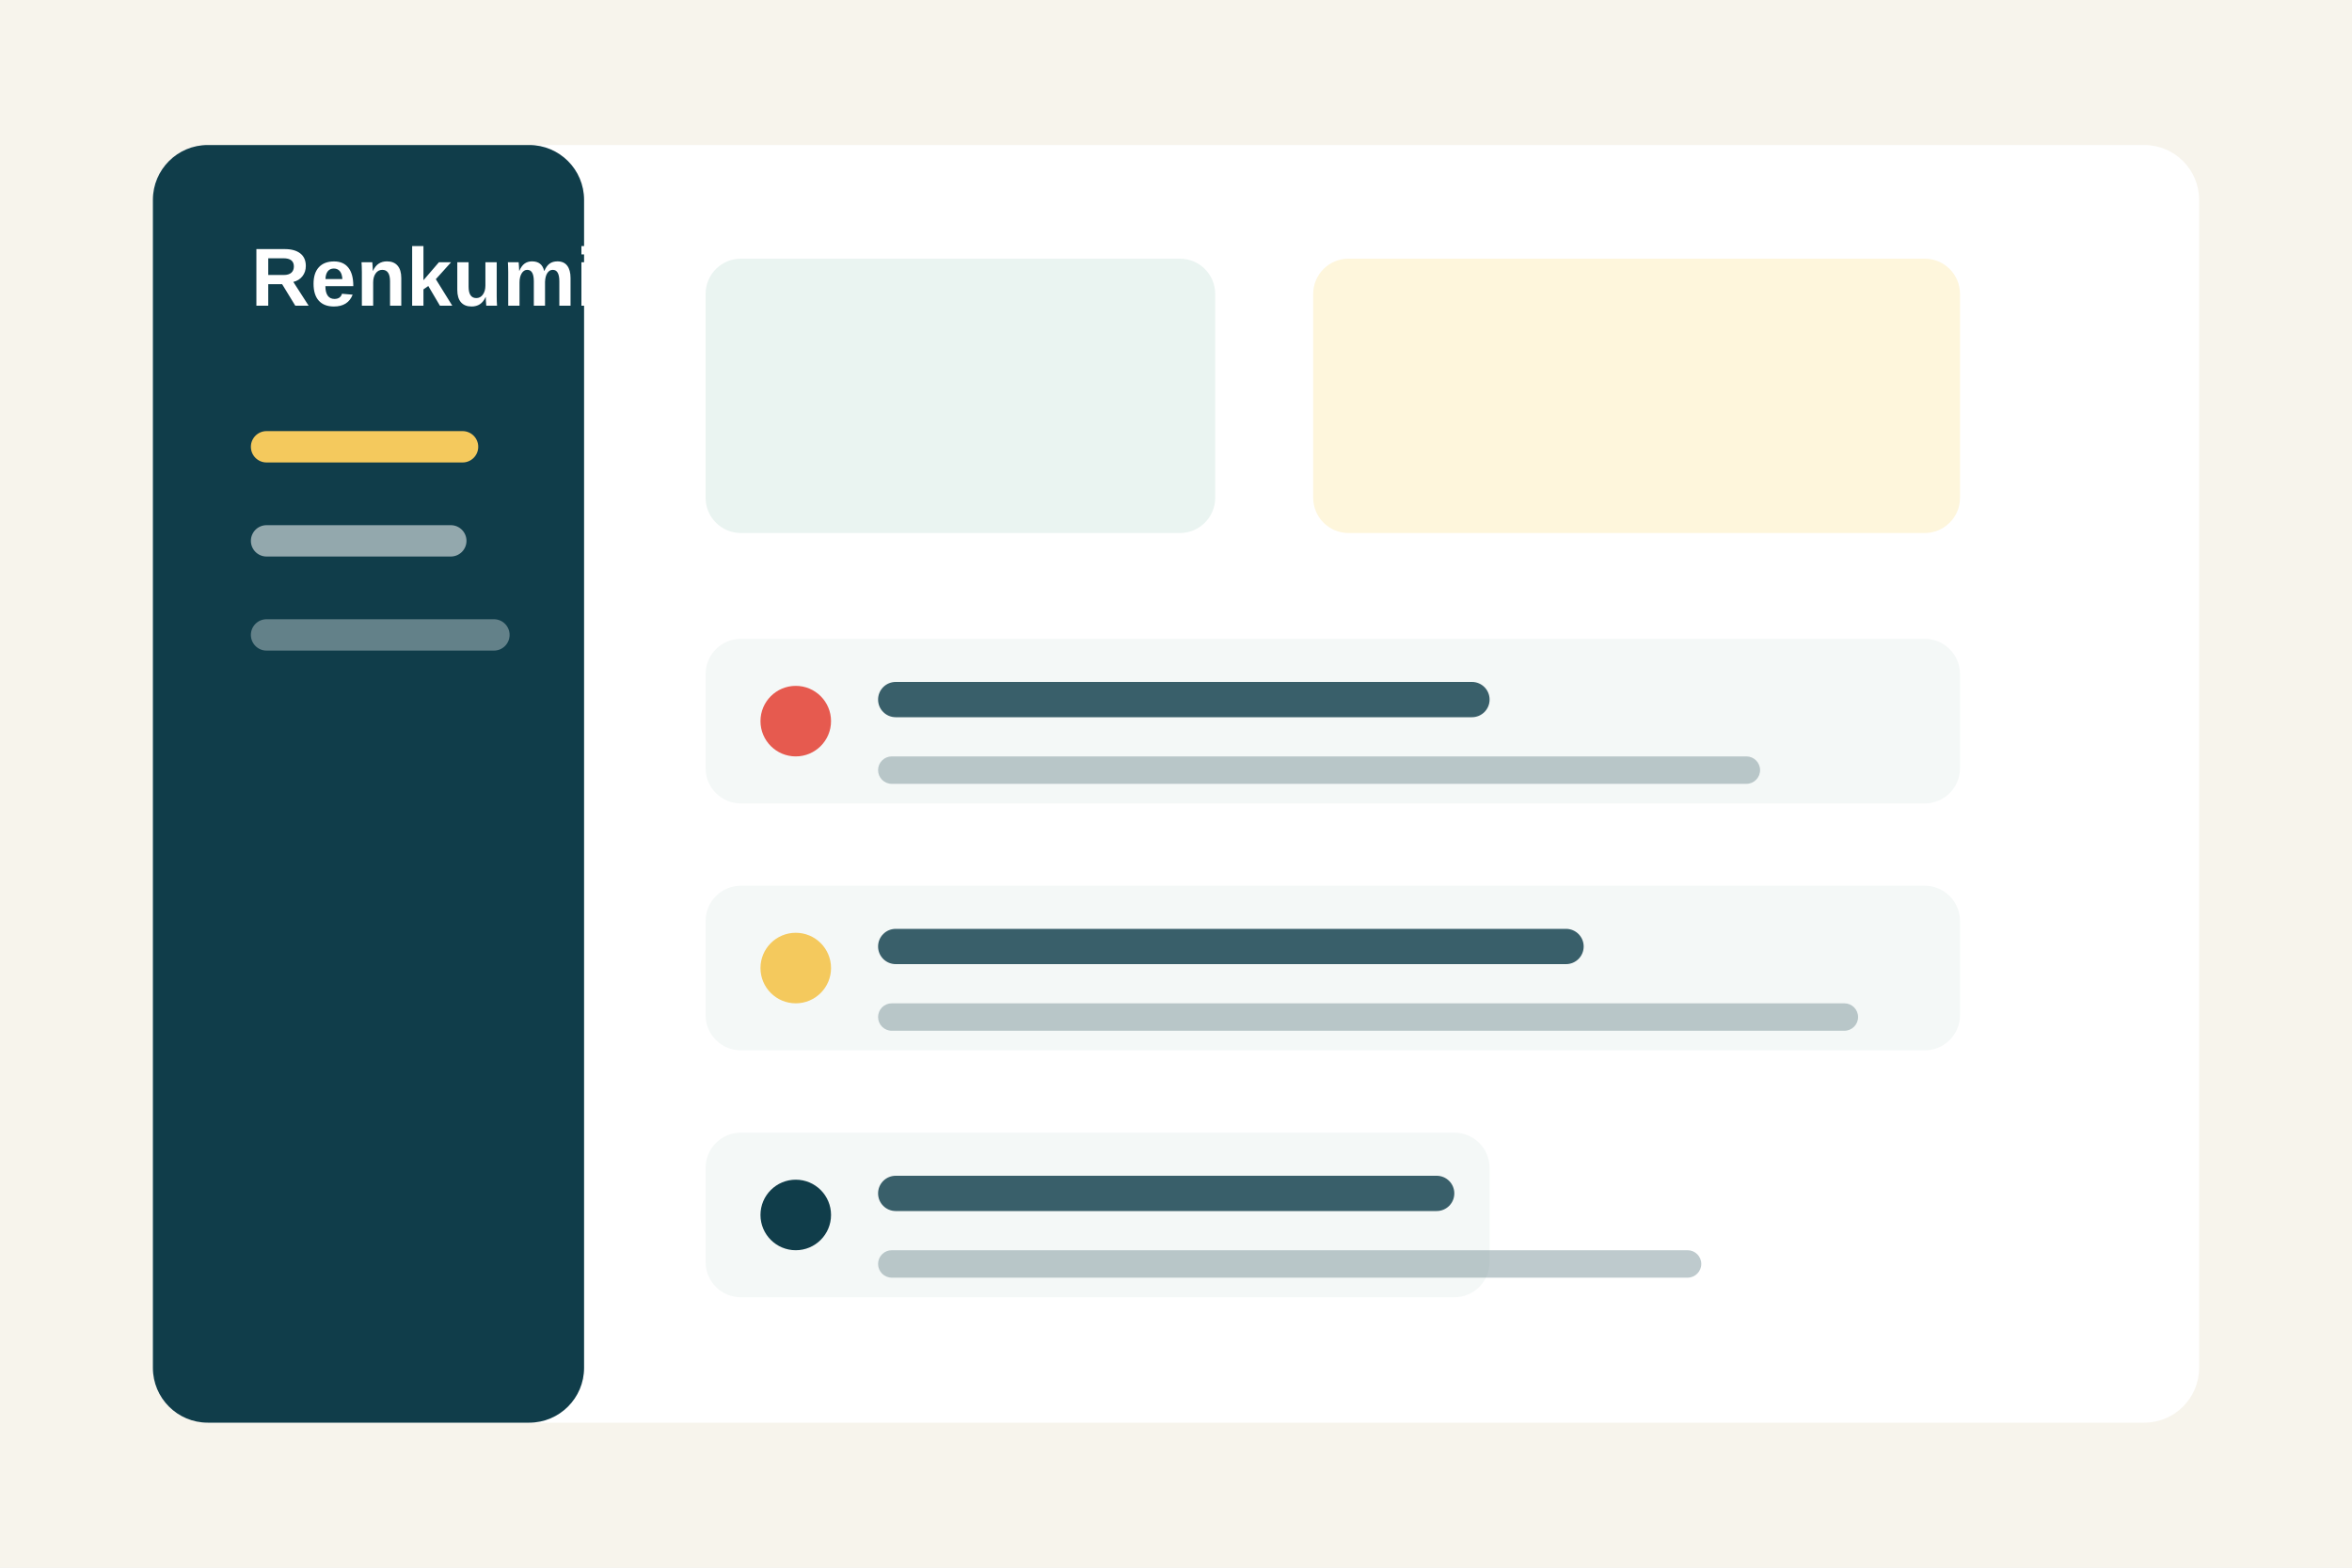
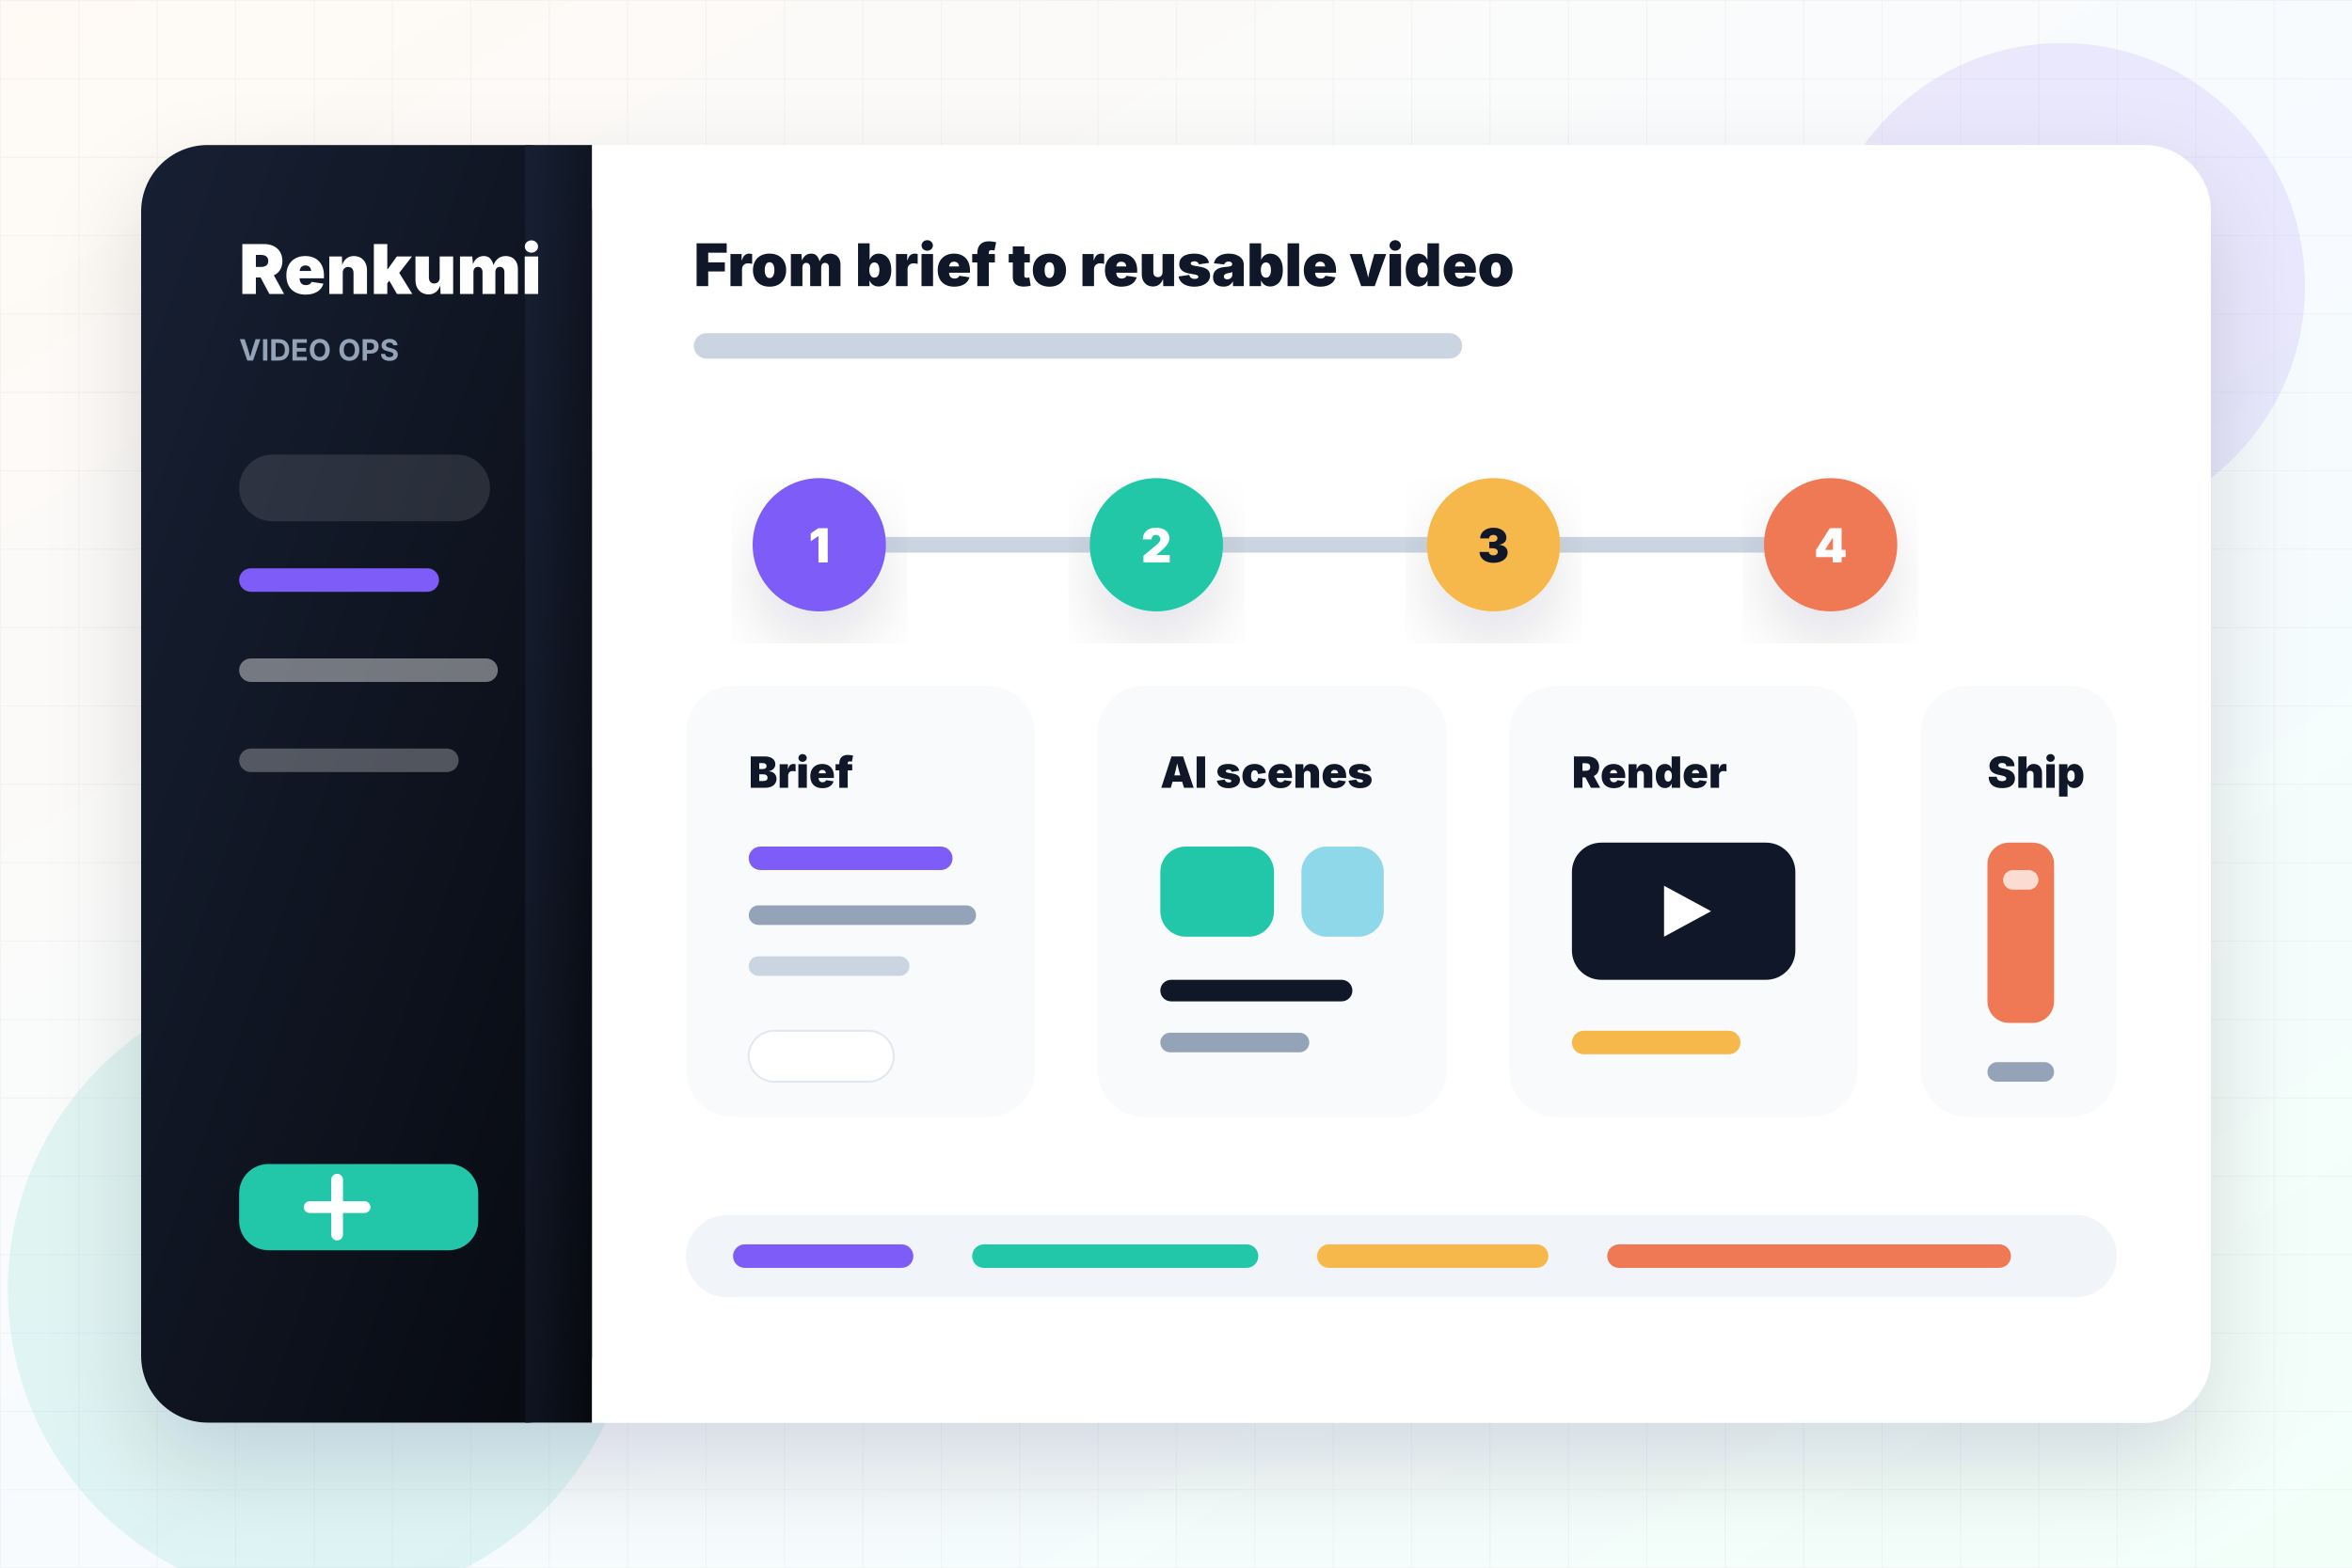
- <svg xmlns="http://www.w3.org/2000/svg" viewBox="0 0 1200 800" role="img" aria-label="Renkumi workflow screenshot">
-   <rect width="1200" height="800" fill="#f7f4ec" />
-   <rect x="78" y="74" width="1044" height="652" rx="28" fill="#fff" />
-   <rect x="78" y="74" width="220" height="652" rx="28" fill="#103d4a" />
-   <text x="128" y="156" font-family="Arial" font-size="42" font-weight="700" fill="#fff">Renkumi</text>
-   <rect x="128" y="220" width="116" height="16" rx="8" fill="#f4c95d" />
-   <rect x="128" y="268" width="110" height="16" rx="8" fill="#fff" opacity=".55" />
-   <rect x="128" y="316" width="132" height="16" rx="8" fill="#fff" opacity=".35" />
-   <rect x="360" y="132" width="260" height="140" rx="18" fill="#eaf4f1" />
-   <rect x="670" y="132" width="330" height="140" rx="18" fill="#fef6dc" />
-   <rect x="360" y="326" width="640" height="84" rx="18" fill="#f4f8f7" />
-   <rect x="360" y="452" width="640" height="84" rx="18" fill="#f4f8f7" />
-   <rect x="360" y="578" width="400" height="84" rx="18" fill="#f4f8f7" />
-   <circle cx="406" cy="368" r="18" fill="#e65a4f" />
-   <circle cx="406" cy="494" r="18" fill="#f4c95d" />
-   <circle cx="406" cy="620" r="18" fill="#103d4a" />
-   <rect x="448" y="348" width="312" height="18" rx="9" fill="#103d4a" opacity=".82" />
-   <rect x="448" y="386" width="450" height="14" rx="7" fill="#638087" opacity=".42" />
-   <rect x="448" y="474" width="360" height="18" rx="9" fill="#103d4a" opacity=".82" />
-   <rect x="448" y="512" width="500" height="14" rx="7" fill="#638087" opacity=".42" />
-   <rect x="448" y="600" width="294" height="18" rx="9" fill="#103d4a" opacity=".82" />
-   <rect x="448" y="638" width="420" height="14" rx="7" fill="#638087" opacity=".42" />
+ <svg xmlns="http://www.w3.org/2000/svg" viewBox="0 0 1200 800" role="img" aria-label="Renkumi workflow pipeline">
+   <defs>
+     <linearGradient id="workflow-bg" x1="0" x2="1" y1="0" y2="1">
+       <stop offset="0" stop-color="#fffaf4" />
+       <stop offset=".55" stop-color="#f7fbff" />
+       <stop offset="1" stop-color="#f2fff9" />
+     </linearGradient>
+     <linearGradient id="workflow-dark" x1="0" x2="1" y1="0" y2="1">
+       <stop offset="0" stop-color="#172033" />
+       <stop offset="1" stop-color="#07090f" />
+     </linearGradient>
+     <linearGradient id="workflow-accent" x1="0" x2="1">
+       <stop offset="0" stop-color="#7d5cf7" />
+       <stop offset=".54" stop-color="#21c7a8" />
+       <stop offset="1" stop-color="#f7b84b" />
+     </linearGradient>
+     <filter id="workflow-shadow" x="-14%" y="-18%" width="128%" height="136%" filterUnits="objectBoundingBox">
+       <feDropShadow dx="0" dy="22" stdDeviation="24" flood-color="#152033" flood-opacity=".14" />
+     </filter>
+     <filter id="workflow-float" x="-16%" y="-24%" width="132%" height="148%" filterUnits="objectBoundingBox">
+       <feDropShadow dx="0" dy="16" stdDeviation="16" flood-color="#152033" flood-opacity=".12" />
+     </filter>
+     <pattern id="workflow-grid" width="40" height="40" patternUnits="userSpaceOnUse">
+       <path d="M40 0H0v40" fill="none" stroke="#cbd5e1" stroke-width="1" opacity=".42" />
+     </pattern>
+   </defs>
+   <rect width="1200" height="800" fill="url(#workflow-bg)" />
+   <rect width="1200" height="800" fill="url(#workflow-grid)" opacity=".48" />
+   <circle cx="1052" cy="146" r="124" fill="#7d5cf7" opacity=".12" />
+   <circle cx="164" cy="658" r="160" fill="#21c7a8" opacity=".12" />
+   <rect x="72" y="74" width="1056" height="652" rx="34" fill="#fff" filter="url(#workflow-shadow)" />
+   <rect x="72" y="74" width="230" height="652" rx="34" fill="url(#workflow-dark)" />
+   <path d="M302 74v652H268V74z" fill="url(#workflow-dark)" />
+   <text x="122" y="150" fill="#fff" font-family="Inter, Arial, sans-serif" font-size="35" font-weight="850">Renkumi</text>
+   <text x="122" y="184" fill="#94a3b8" font-family="Inter, Arial, sans-serif" font-size="15" font-weight="700">VIDEO OPS</text>
+   <rect x="122" y="232" width="128" height="34" rx="17" fill="#fff" opacity=".11" />
+   <rect x="122" y="290" width="102" height="12" rx="6" fill="#7d5cf7" />
+   <rect x="122" y="336" width="132" height="12" rx="6" fill="#fff" opacity=".42" />
+   <rect x="122" y="382" width="112" height="12" rx="6" fill="#fff" opacity=".28" />
+   <rect x="122" y="594" width="122" height="44" rx="15" fill="#21c7a8" />
+   <path d="M158 616h28M172 602v28" stroke="#fff" stroke-width="6" stroke-linecap="round" />
+   <text x="354" y="146" fill="#0f1728" font-family="Inter, Arial, sans-serif" font-size="30" font-weight="850">From brief to reusable video</text>
+   <rect x="354" y="170" width="392" height="13" rx="6.5" fill="#cbd5e1" />
+   <path d="M418 278H934" stroke="#cbd5e1" stroke-width="8" stroke-linecap="round" />
+   <path d="M418 278H748" stroke="url(#workflow-accent)" stroke-width="8" stroke-linecap="round" />
+   <g font-family="Inter, Arial, sans-serif">
+     <circle cx="418" cy="278" r="34" fill="#7d5cf7" filter="url(#workflow-float)" />
+     <text x="418" y="287" text-anchor="middle" fill="#fff" font-size="24" font-weight="850">1</text>
+     <circle cx="590" cy="278" r="34" fill="#21c7a8" filter="url(#workflow-float)" />
+     <text x="590" y="287" text-anchor="middle" fill="#fff" font-size="24" font-weight="850">2</text>
+     <circle cx="762" cy="278" r="34" fill="#f7b84b" filter="url(#workflow-float)" />
+     <text x="762" y="287" text-anchor="middle" fill="#0f1728" font-size="24" font-weight="850">3</text>
+     <circle cx="934" cy="278" r="34" fill="#f07955" filter="url(#workflow-float)" />
+     <text x="934" y="287" text-anchor="middle" fill="#fff" font-size="24" font-weight="850">4</text>
+   </g>
+   <g font-family="Inter, Arial, sans-serif">
+     <rect x="350" y="350" width="178" height="220" rx="24" fill="#f8fafc" />
+     <text x="382" y="402" fill="#0f1728" font-size="22" font-weight="850">Brief</text>
+     <rect x="382" y="432" width="104" height="12" rx="6" fill="#7d5cf7" />
+     <rect x="382" y="462" width="116" height="10" rx="5" fill="#94a3b8" />
+     <rect x="382" y="488" width="82" height="10" rx="5" fill="#cbd5e1" />
+     <rect x="382" y="526" width="74" height="26" rx="13" fill="#fff" stroke="#e2e8f0" />
+     <rect x="560" y="350" width="178" height="220" rx="24" fill="#f8fafc" />
+     <text x="592" y="402" fill="#0f1728" font-size="22" font-weight="850">AI scenes</text>
+     <rect x="592" y="432" width="58" height="46" rx="13" fill="#21c7a8" />
+     <rect x="664" y="432" width="42" height="46" rx="13" fill="#8fd8ea" />
+     <rect x="592" y="500" width="98" height="11" rx="5.5" fill="#0f1728" />
+     <rect x="592" y="527" width="76" height="10" rx="5" fill="#94a3b8" />
+     <rect x="770" y="350" width="178" height="220" rx="24" fill="#f8fafc" />
+     <text x="802" y="402" fill="#0f1728" font-size="22" font-weight="850">Render</text>
+     <rect x="802" y="430" width="114" height="70" rx="15" fill="#0f1728" />
+     <path d="M849 452v26l24-13z" fill="#fff" />
+     <rect x="802" y="526" width="86" height="12" rx="6" fill="#f7b84b" />
+     <rect x="980" y="350" width="100" height="220" rx="24" fill="#f8fafc" />
+     <text x="1014" y="402" fill="#0f1728" font-size="22" font-weight="850">Ship</text>
+     <rect x="1014" y="430" width="34" height="92" rx="11" fill="#f07955" />
+     <rect x="1022" y="444" width="18" height="10" rx="5" fill="#fff" opacity=".74" />
+     <rect x="1014" y="542" width="34" height="10" rx="5" fill="#94a3b8" />
+   </g>
+   <rect x="350" y="620" width="730" height="42" rx="21" fill="#f1f5f9" />
+   <rect x="374" y="635" width="92" height="12" rx="6" fill="#7d5cf7" />
+   <rect x="496" y="635" width="146" height="12" rx="6" fill="#21c7a8" />
+   <rect x="672" y="635" width="118" height="12" rx="6" fill="#f7b84b" />
+   <rect x="820" y="635" width="206" height="12" rx="6" fill="#f07955" />
</svg>
